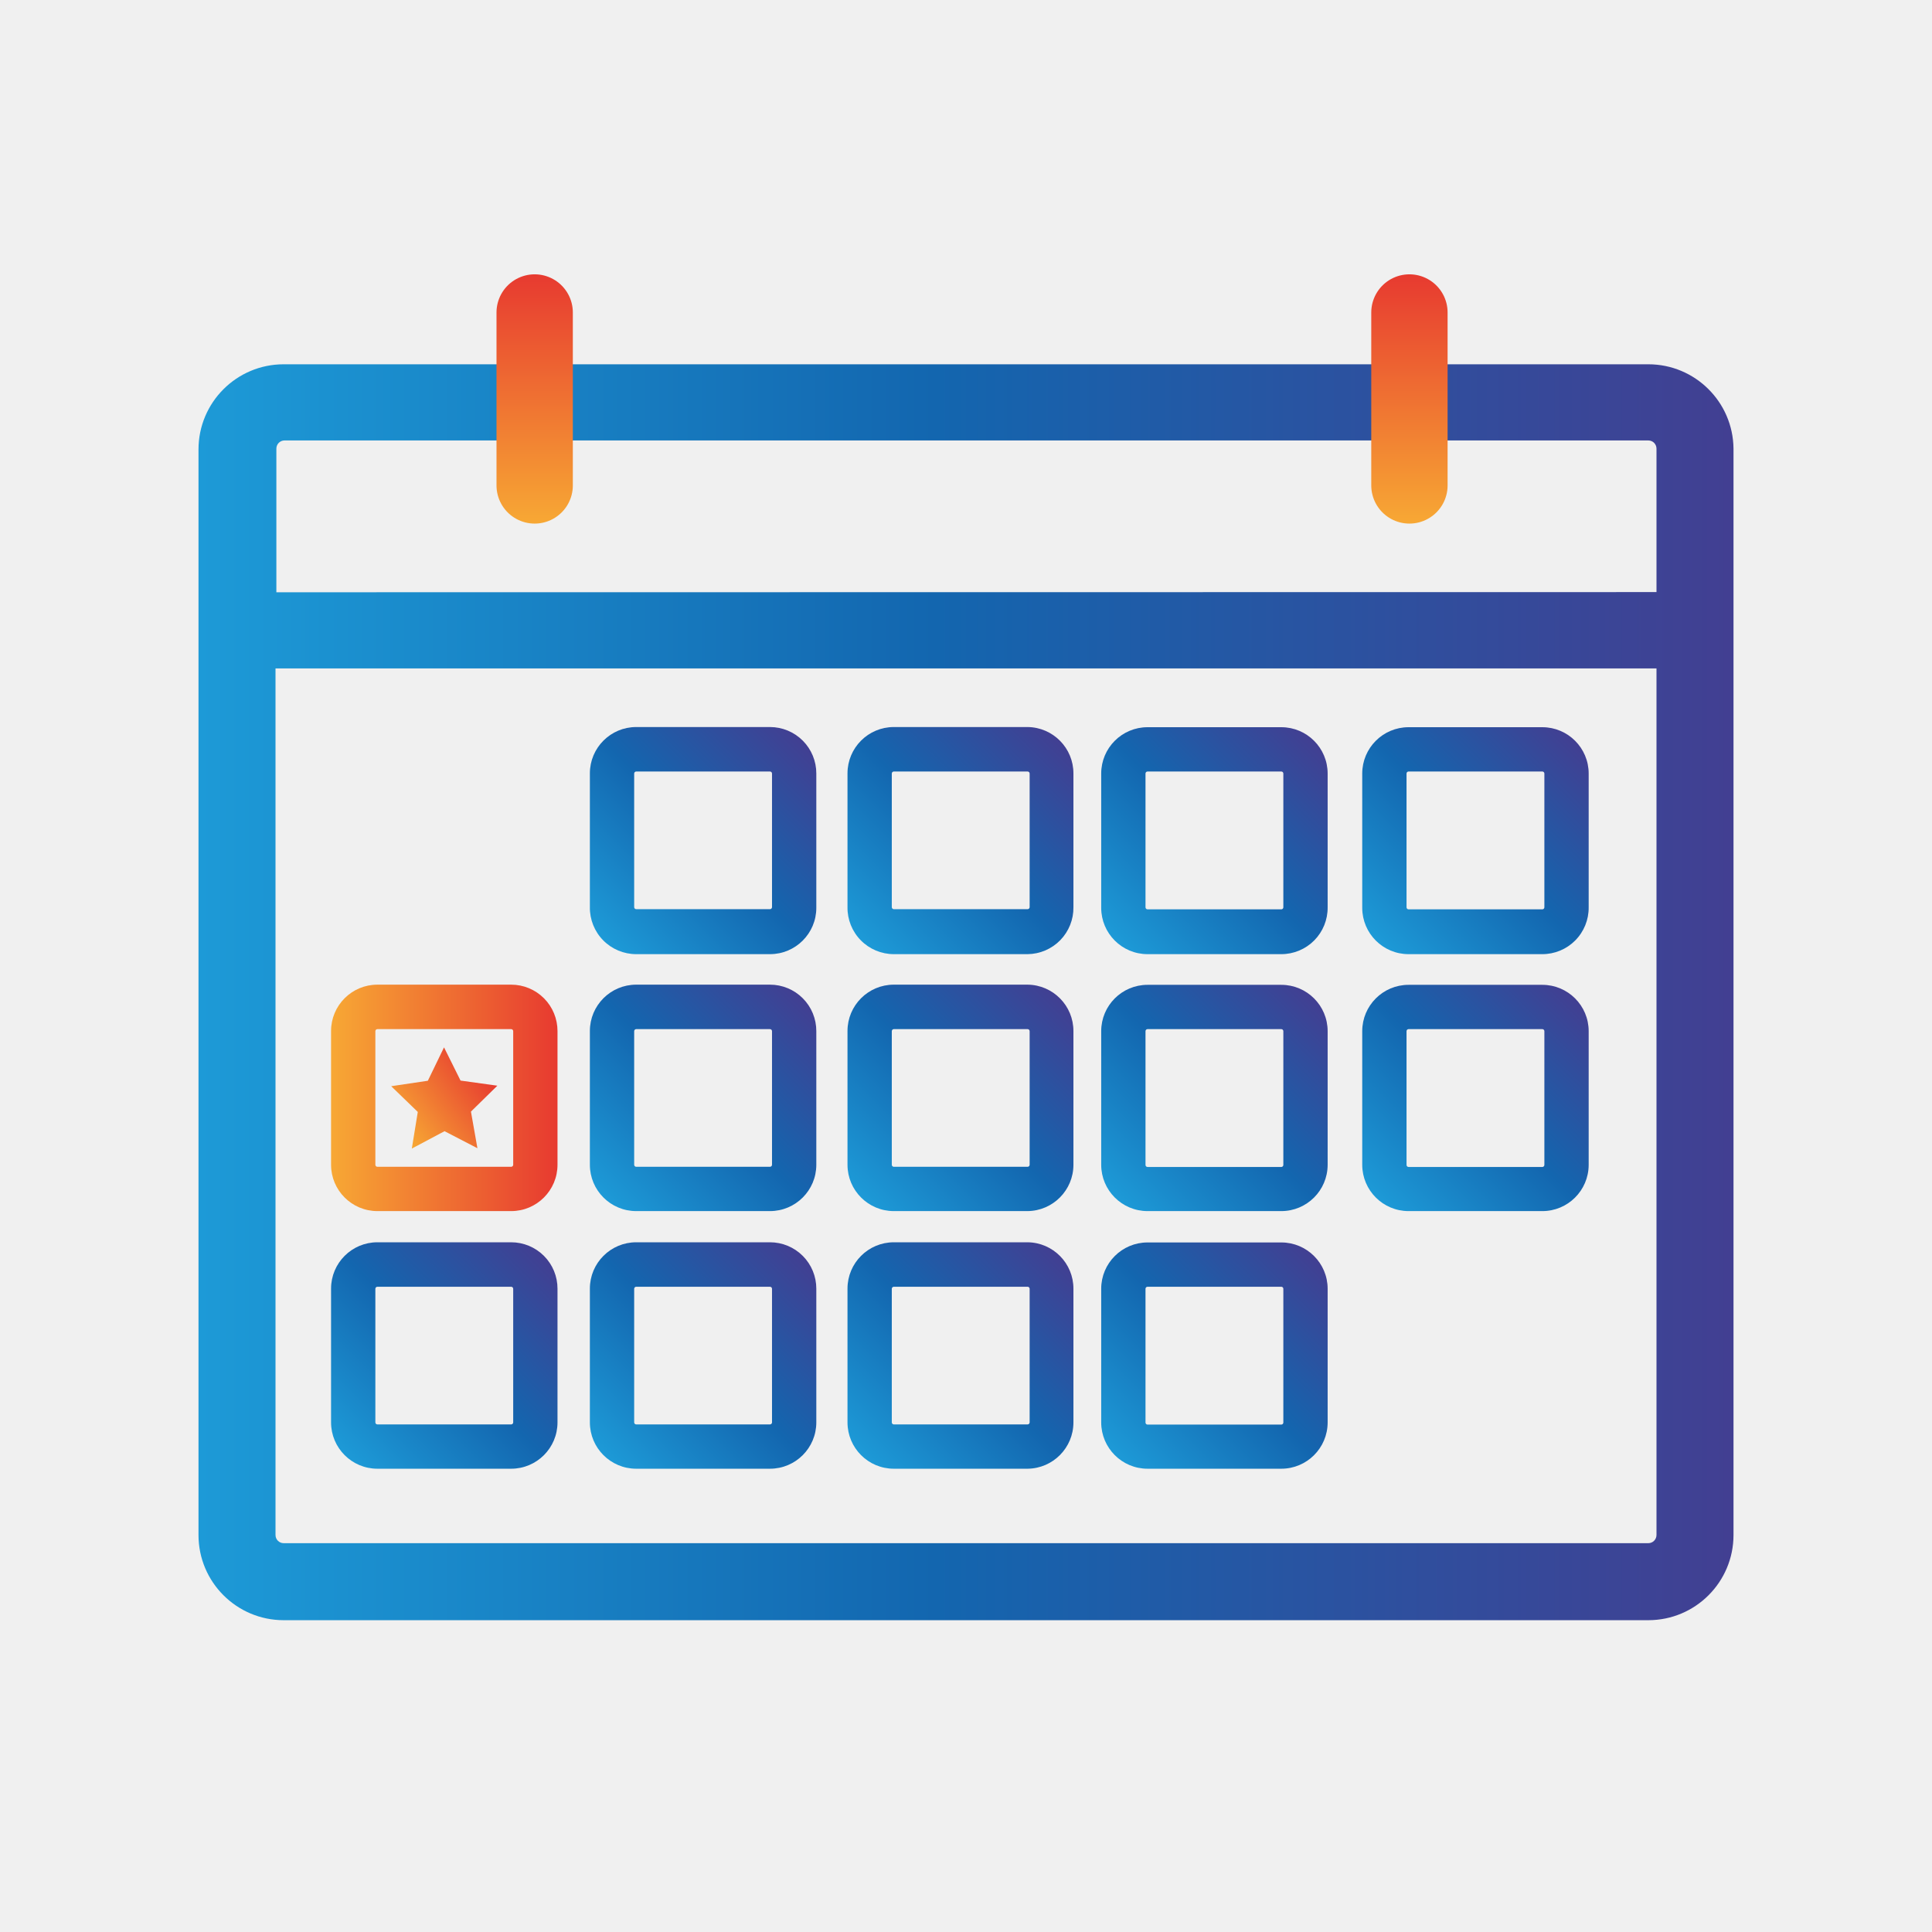
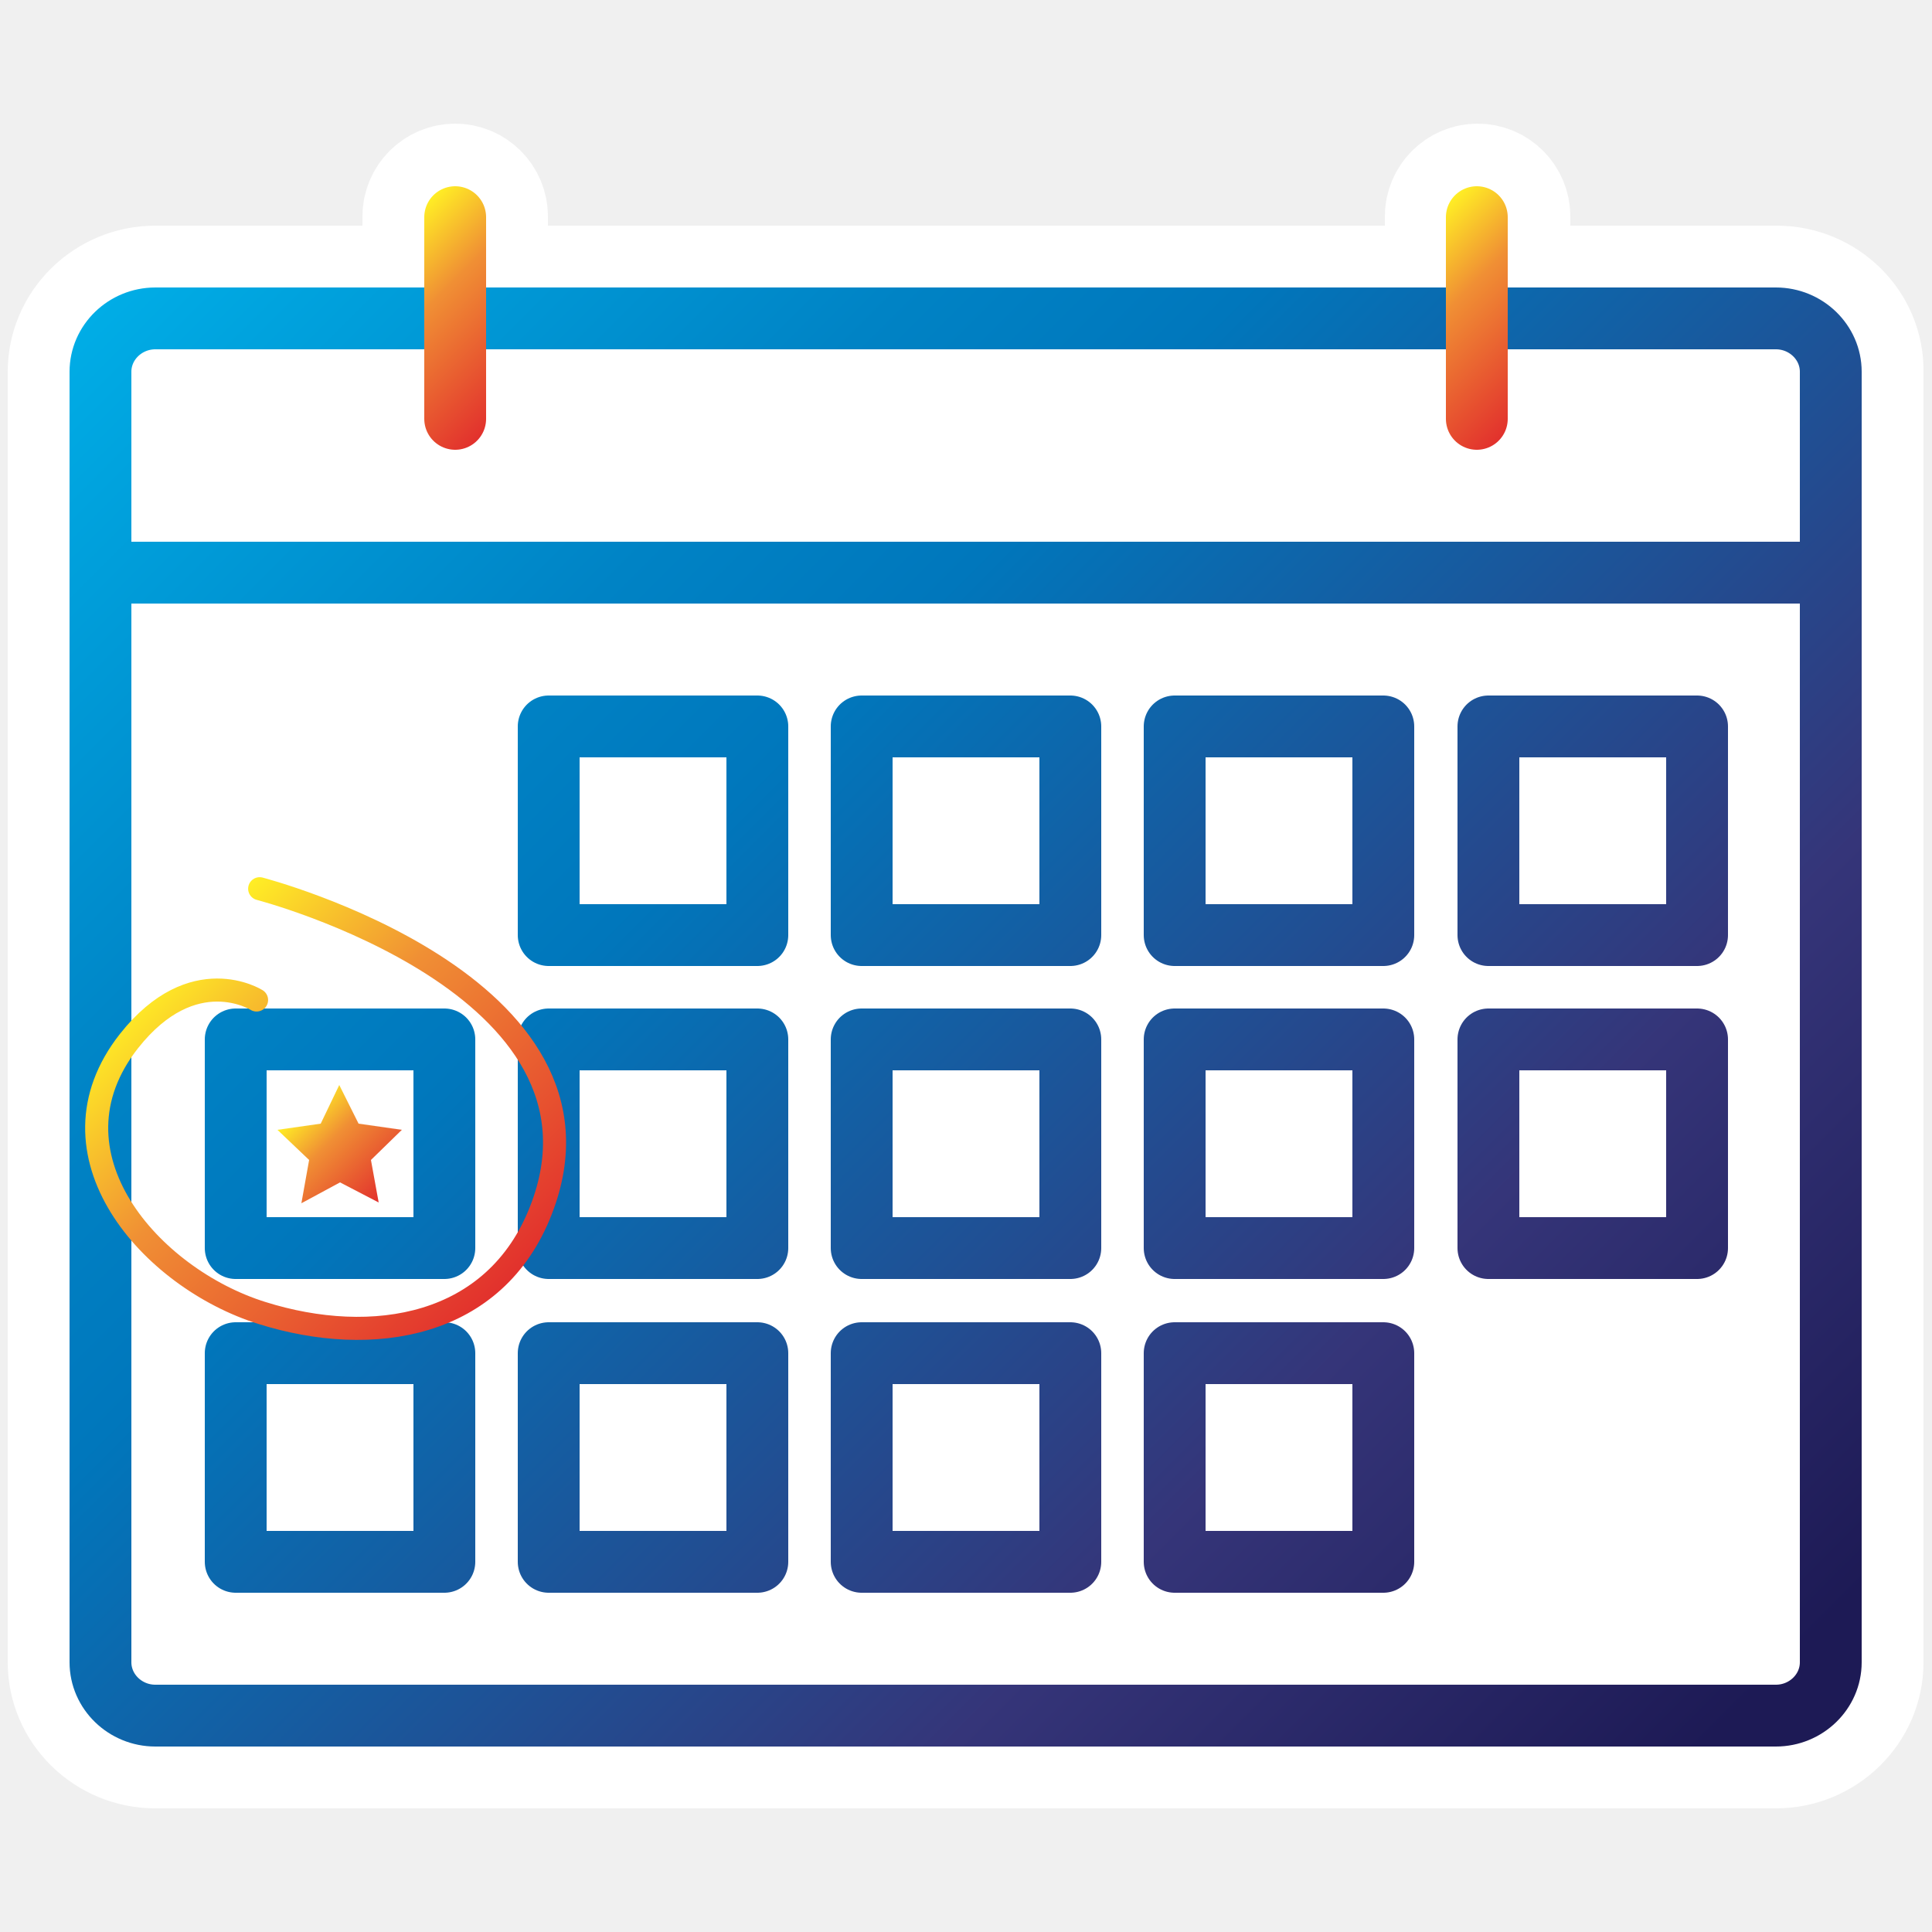
- <svg xmlns="http://www.w3.org/2000/svg" xmlns:xlink="http://www.w3.org/1999/xlink" id="Layer_1" data-name="Layer 1" viewBox="0 0 113.39 113.39">
-   <defs>
-     <style>.cls-1{fill:url(#linear-gradient);}.cls-2,.cls-3{fill:none;stroke-linecap:round;stroke-miterlimit:10;stroke-width:4.48px;}.cls-2{stroke:url(#New_Gradient_Swatch_copy);}.cls-3{stroke:url(#New_Gradient_Swatch_copy-2);}.cls-4{fill:url(#New_Gradient_Swatch_copy_5);}.cls-5{fill:url(#New_Gradient_Swatch_copy_5-2);}.cls-6{fill:url(#New_Gradient_Swatch_copy_5-3);}.cls-7{fill:url(#New_Gradient_Swatch_copy_5-4);}.cls-8{fill:url(#New_Gradient_Swatch_copy_5-5);}.cls-9{fill:url(#New_Gradient_Swatch_copy_5-6);}.cls-10{fill:url(#New_Gradient_Swatch_copy_5-7);}.cls-11{fill:url(#New_Gradient_Swatch_copy-3);}.cls-12{fill:url(#New_Gradient_Swatch_copy_5-8);}.cls-13{fill:url(#New_Gradient_Swatch_copy_5-9);}.cls-14{fill:url(#New_Gradient_Swatch_copy_5-10);}.cls-15{fill:url(#New_Gradient_Swatch_copy_5-11);}.cls-16{fill:url(#New_Gradient_Swatch_copy_5-12);}.cls-17{fill:url(#New_Gradient_Swatch_copy-4);}</style>
-     <linearGradient id="linear-gradient" x1="11.69" y1="58.21" x2="101.69" y2="58.21" gradientUnits="userSpaceOnUse">
-       <stop offset="0" stop-color="#1d9ad7" />
-       <stop offset="0.48" stop-color="#1366af" />
-       <stop offset="1" stop-color="#423f92" />
+ <svg xmlns="http://www.w3.org/2000/svg" version="1.1" x="0px" y="0px" viewBox="0 0 250 250" style="enable-background:new 0 0 250 250;" xml:space="preserve">
+   <style type="text/css">
+ 	.st0{fill:#FFFFFF;stroke:#FFFFFF;stroke-width:16;stroke-miterlimit:10;}
+ 	.st1{fill:none;stroke:url(#SVGID_1_);stroke-width:8;stroke-linecap:round;stroke-linejoin:round;stroke-miterlimit:10;}
+ 	.st2{fill:none;stroke:url(#SVGID_2_);stroke-width:8;stroke-linecap:round;stroke-miterlimit:10;}
+ 	.st3{fill:none;stroke:url(#SVGID_3_);stroke-width:8;stroke-linecap:round;stroke-miterlimit:10;}
+ 	.st4{fill:url(#SVGID_4_);}
+ 	.st5{fill:none;stroke:url(#SVGID_5_);stroke-width:2.983;stroke-linecap:round;stroke-miterlimit:10;}
+ </style>
+   <g id="White">
+     <path class="st0" d="M229.9,37.2h-34.7v-9.2c0-2.2-1.8-4-4-4s-4,1.8-4,4v9.2H62.9v-9.2c0-2.2-1.8-4-4-4s-4,1.8-4,4v9.2H20.1   C14,37.2,9,42.1,9,48.1v167c0,6,5,10.9,11.1,10.9h209.7c6.1,0,11.1-4.9,11.1-10.9v-167C241,42.1,236,37.2,229.9,37.2z" />
+   </g>
+   <g id="Blue_1_">
+     <linearGradient id="SVGID_1_" gradientUnits="userSpaceOnUse" x1="23.05" y1="29.625" x2="226.95" y2="233.526">
+       <stop offset="0" style="stop-color:#00ADE6" />
+       <stop offset="5.543736e-02" style="stop-color:#00A3DE" />
+       <stop offset="0.25" style="stop-color:#0083C5" />
+       <stop offset="0.358" style="stop-color:#0077BC" />
+       <stop offset="0.726" style="stop-color:#353579" />
+       <stop offset="0.966" style="stop-color:#1D1A55" />
    </linearGradient>
-     <linearGradient id="New_Gradient_Swatch_copy" x1="31.38" y1="30.73" x2="31.38" y2="16.1" gradientUnits="userSpaceOnUse">
-       <stop offset="0" stop-color="#f7a834" />
-       <stop offset="1" stop-color="#e73a30" />
+     <path class="st1" d="M126.1,41.2H20.1c-3.9,0-7.1,3.1-7.1,6.9v167c0,3.8,3.2,6.9,7.1,6.9h209.7c3.9,0,7.1-3.1,7.1-6.9v-167   c0-3.8-3.2-6.9-7.1-6.9H126.1 M14,74.1h222 M57.5,161.5h-27v-27h27V161.5z M57.5,202.1h-27v-27h27V202.1z M98,121H71V94h27V121z    M98,161.5H71v-27h27V161.5z M98,202.1H71v-27h27V202.1z M138.5,121h-27V94h27V121z M138.5,161.5h-27v-27h27V161.5z M138.5,202.1   h-27v-27h27V202.1z M179,121h-27V94h27V121z M179,161.5h-27v-27h27V161.5z M179,202.1h-27v-27h27V202.1z M219.6,121h-27V94h27V121z    M219.6,161.5h-27v-27h27V161.5z" />
+   </g>
+   <g id="Orange">
+     <linearGradient id="SVGID_2_" gradientUnits="userSpaceOnUse" x1="49.499" y1="31.761" x2="68.23" y2="50.492">
+       <stop offset="0" style="stop-color:#FFEE25" />
+       <stop offset="0.371" style="stop-color:#F08F34" />
+       <stop offset="1" style="stop-color:#E2312D" />
    </linearGradient>
-     <linearGradient id="New_Gradient_Swatch_copy-2" x1="82.72" y1="30.73" x2="82.72" y2="16.1" xlink:href="#New_Gradient_Swatch_copy" />
-     <linearGradient id="New_Gradient_Swatch_copy_5" x1="65.43" y1="55.16" x2="77.12" y2="43.47" gradientUnits="userSpaceOnUse">
-       <stop offset="0" stop-color="#1d9ad7" />
-       <stop offset="0.5" stop-color="#1366af" />
-       <stop offset="1" stop-color="#423f92" />
+     <line class="st2" x1="58.9" y1="28.1" x2="58.9" y2="54.2" />
+     <linearGradient id="SVGID_3_" gradientUnits="userSpaceOnUse" x1="181.77" y1="31.761" x2="200.501" y2="50.492">
+       <stop offset="0" style="stop-color:#FFEE25" />
+       <stop offset="0.371" style="stop-color:#F08F34" />
+       <stop offset="1" style="stop-color:#E2312D" />
    </linearGradient>
-     <linearGradient id="New_Gradient_Swatch_copy_5-2" x1="65.43" y1="70.28" x2="77.12" y2="58.59" xlink:href="#New_Gradient_Swatch_copy_5" />
-     <linearGradient id="New_Gradient_Swatch_copy_5-3" x1="65.43" y1="85.4" x2="77.12" y2="73.71" xlink:href="#New_Gradient_Swatch_copy_5" />
-     <linearGradient id="New_Gradient_Swatch_copy_5-4" x1="80.74" y1="55.16" x2="92.43" y2="43.47" xlink:href="#New_Gradient_Swatch_copy_5" />
-     <linearGradient id="New_Gradient_Swatch_copy_5-5" x1="80.74" y1="70.28" x2="92.43" y2="58.59" xlink:href="#New_Gradient_Swatch_copy_5" />
-     <linearGradient id="New_Gradient_Swatch_copy_5-6" x1="35.42" y1="55.16" x2="47.11" y2="43.47" xlink:href="#New_Gradient_Swatch_copy_5" />
-     <linearGradient id="New_Gradient_Swatch_copy_5-7" x1="50.54" y1="55.16" x2="62.23" y2="43.47" xlink:href="#New_Gradient_Swatch_copy_5" />
-     <linearGradient id="New_Gradient_Swatch_copy-3" x1="19.43" y1="64.44" x2="32.72" y2="64.44" xlink:href="#New_Gradient_Swatch_copy" />
-     <linearGradient id="New_Gradient_Swatch_copy_5-8" x1="35.42" y1="70.28" x2="47.11" y2="58.59" xlink:href="#New_Gradient_Swatch_copy_5" />
-     <linearGradient id="New_Gradient_Swatch_copy_5-9" x1="50.54" y1="70.28" x2="62.23" y2="58.59" xlink:href="#New_Gradient_Swatch_copy_5" />
-     <linearGradient id="New_Gradient_Swatch_copy_5-10" x1="20.23" y1="85.4" x2="31.92" y2="73.71" xlink:href="#New_Gradient_Swatch_copy_5" />
-     <linearGradient id="New_Gradient_Swatch_copy_5-11" x1="35.42" y1="85.4" x2="47.11" y2="73.71" xlink:href="#New_Gradient_Swatch_copy_5" />
-     <linearGradient id="New_Gradient_Swatch_copy_5-12" x1="50.54" y1="85.4" x2="62.23" y2="73.71" xlink:href="#New_Gradient_Swatch_copy_5" />
-     <linearGradient id="New_Gradient_Swatch_copy-4" x1="239.85" y1="-592.11" x2="246.08" y2="-592.11" gradientTransform="translate(181.04 686.02) rotate(-36.3)" xlink:href="#New_Gradient_Swatch_copy" />
-   </defs>
-   <path class="cls-1" d="M96.74,21.38H16.65a5,5,0,0,0-5,5V90.09a5,5,0,0,0,5,5H96.74a5,5,0,0,0,5-5V26.33A5,5,0,0,0,96.74,21.38Zm.48,13.38h-81m0,0V26.33a.48.48,0,0,1,.48-.48H96.74a.48.48,0,0,1,.48.48v8.42m-81,4.48h81V90.09a.48.48,0,0,1-.48.48H16.65a.48.48,0,0,1-.48-.48V39.23" />
-   <line class="cls-2" x1="31.38" y1="18.34" x2="31.38" y2="28.49" />
-   <line class="cls-3" x1="82.72" y1="18.34" x2="82.72" y2="28.49" />
-   <path class="cls-4" d="M75.2,56H67.35a2.72,2.72,0,0,1-2.72-2.72V45.4a2.72,2.72,0,0,1,2.72-2.72H75.2a2.72,2.72,0,0,1,2.72,2.72v7.85A2.72,2.72,0,0,1,75.2,56ZM67.35,45.28a.12.12,0,0,0-.12.12v7.85a.12.12,0,0,0,.12.12H75.2a.12.12,0,0,0,.12-.12V45.4a.12.12,0,0,0-.12-.12Z" />
-   <path class="cls-5" d="M75.2,71.08H67.35a2.72,2.72,0,0,1-2.72-2.72V60.52a2.72,2.72,0,0,1,2.72-2.72H75.2a2.72,2.72,0,0,1,2.72,2.72v7.85A2.72,2.72,0,0,1,75.2,71.08ZM67.35,60.4a.12.12,0,0,0-.12.12v7.85a.12.12,0,0,0,.12.12H75.2a.12.12,0,0,0,.12-.12V60.52a.12.12,0,0,0-.12-.12Z" />
-   <path class="cls-6" d="M75.2,86.2H67.35a2.72,2.72,0,0,1-2.72-2.72V75.64a2.72,2.72,0,0,1,2.72-2.72H75.2a2.72,2.72,0,0,1,2.72,2.72v7.85A2.72,2.72,0,0,1,75.2,86.2ZM67.35,75.52a.12.12,0,0,0-.12.12v7.85a.12.12,0,0,0,.12.12H75.2a.12.12,0,0,0,.12-.12V75.64a.12.12,0,0,0-.12-.12Z" />
-   <path class="cls-7" d="M90.51,56H82.67a2.72,2.72,0,0,1-2.72-2.72V45.4a2.72,2.72,0,0,1,2.72-2.72h7.85a2.72,2.72,0,0,1,2.72,2.72v7.85A2.72,2.72,0,0,1,90.51,56ZM82.67,45.28a.12.12,0,0,0-.12.12v7.85a.12.12,0,0,0,.12.12h7.85a.12.12,0,0,0,.12-.12V45.4a.12.12,0,0,0-.12-.12Z" />
-   <path class="cls-8" d="M90.51,71.08H82.67a2.72,2.72,0,0,1-2.72-2.72V60.52a2.72,2.72,0,0,1,2.72-2.72h7.85a2.72,2.72,0,0,1,2.72,2.72v7.85A2.72,2.72,0,0,1,90.51,71.08ZM82.67,60.4a.12.12,0,0,0-.12.12v7.85a.12.12,0,0,0,.12.12h7.85a.12.12,0,0,0,.12-.12V60.52a.12.12,0,0,0-.12-.12Z" />
-   <path class="cls-9" d="M45.19,42.67H37.34a2.72,2.72,0,0,0-2.72,2.72v7.85A2.72,2.72,0,0,0,37.34,56h7.85a2.72,2.72,0,0,0,2.72-2.72V45.4A2.72,2.72,0,0,0,45.19,42.67Zm.12,10.57a.12.12,0,0,1-.12.12H37.34a.12.12,0,0,1-.12-.12V45.4a.12.12,0,0,1,.12-.12h7.85a.12.12,0,0,1,.12.12Z" />
-   <path class="cls-10" d="M60.31,42.67H52.46a2.72,2.72,0,0,0-2.72,2.72v7.85A2.72,2.72,0,0,0,52.46,56h7.85A2.72,2.72,0,0,0,63,53.24V45.4A2.72,2.72,0,0,0,60.31,42.67Zm.12,10.57a.12.12,0,0,1-.12.12H52.46a.12.12,0,0,1-.12-.12V45.4a.12.12,0,0,1,.12-.12h7.85a.12.12,0,0,1,.12.12Z" />
-   <path class="cls-11" d="M30,57.79H22.15a2.72,2.72,0,0,0-2.72,2.72v7.85a2.72,2.72,0,0,0,2.72,2.72H30a2.72,2.72,0,0,0,2.72-2.72V60.52A2.72,2.72,0,0,0,30,57.79Zm.12,10.57a.12.12,0,0,1-.12.12H22.15a.12.12,0,0,1-.12-.12V60.52a.12.12,0,0,1,.12-.12H30a.12.12,0,0,1,.12.12Z" />
-   <path class="cls-12" d="M45.19,57.79H37.34a2.72,2.72,0,0,0-2.72,2.72v7.85a2.72,2.72,0,0,0,2.72,2.72h7.85a2.72,2.72,0,0,0,2.72-2.72V60.52A2.72,2.72,0,0,0,45.19,57.79Zm.12,10.57a.12.12,0,0,1-.12.12H37.34a.12.12,0,0,1-.12-.12V60.52a.12.12,0,0,1,.12-.12h7.85a.12.12,0,0,1,.12.12Z" />
-   <path class="cls-13" d="M60.31,57.79H52.46a2.72,2.72,0,0,0-2.72,2.72v7.85a2.72,2.72,0,0,0,2.72,2.72h7.85A2.72,2.72,0,0,0,63,68.36V60.52A2.72,2.72,0,0,0,60.31,57.79Zm.12,10.57a.12.12,0,0,1-.12.12H52.46a.12.12,0,0,1-.12-.12V60.52a.12.12,0,0,1,.12-.12h7.85a.12.12,0,0,1,.12.12Z" />
-   <path class="cls-14" d="M30,72.91H22.15a2.72,2.72,0,0,0-2.72,2.72v7.85a2.72,2.72,0,0,0,2.72,2.72H30a2.72,2.72,0,0,0,2.72-2.72V75.64A2.72,2.72,0,0,0,30,72.91Zm.12,10.57a.12.12,0,0,1-.12.12H22.15a.12.12,0,0,1-.12-.12V75.64a.12.12,0,0,1,.12-.12H30a.12.12,0,0,1,.12.12Z" />
-   <path class="cls-15" d="M45.19,72.91H37.34a2.72,2.72,0,0,0-2.72,2.72v7.85a2.72,2.72,0,0,0,2.72,2.72h7.85a2.72,2.72,0,0,0,2.72-2.72V75.64A2.72,2.72,0,0,0,45.19,72.91Zm.12,10.57a.12.12,0,0,1-.12.12H37.34a.12.12,0,0,1-.12-.12V75.64a.12.12,0,0,1,.12-.12h7.85a.12.12,0,0,1,.12.12Z" />
-   <path class="cls-16" d="M60.31,72.91H52.46a2.72,2.72,0,0,0-2.72,2.72v7.85a2.72,2.72,0,0,0,2.72,2.72h7.85A2.72,2.72,0,0,0,63,83.48V75.64A2.72,2.72,0,0,0,60.31,72.91Zm.12,10.57a.12.12,0,0,1-.12.12H52.46a.12.12,0,0,1-.12-.12V75.64a.12.12,0,0,1,.12-.12h7.85a.12.12,0,0,1,.12.12Z" />
-   <polygon class="cls-17" points="25.11 63.43 26.06 61.47 27.03 63.42 29.19 63.72 27.64 65.24 28.02 67.39 26.09 66.39 24.17 67.41 24.52 65.26 22.96 63.75 25.11 63.43" />
+     <line class="st3" x1="191.1" y1="28.1" x2="191.1" y2="54.2" />
+     <linearGradient id="SVGID_4_" gradientUnits="userSpaceOnUse" x1="298.511" y1="-971.146" x2="300.907" y2="-955.477" gradientTransform="matrix(0.8059 -0.5921 0.5921 0.8059 372.8145 1103.155)">
+       <stop offset="0" style="stop-color:#FFEE25" />
+       <stop offset="0.371" style="stop-color:#F08F34" />
+       <stop offset="1" style="stop-color:#E2312D" />
+     </linearGradient>
+     <polygon class="st4" points="41.5,145.4 43.9,140.4 46.4,145.4 52,146.2 48,150.1 49,155.6 44,153 39,155.7 40,150.1 35.9,146.2     " />
+     <linearGradient id="SVGID_5_" gradientUnits="userSpaceOnUse" x1="21.113" y1="125.395" x2="63.74" y2="168.022">
+       <stop offset="0" style="stop-color:#FFEE25" />
+       <stop offset="0.371" style="stop-color:#F08F34" />
+       <stop offset="1" style="stop-color:#E2312D" />
+     </linearGradient>
+     <path class="st5" d="M33.6,115c0,0,47.8,12.4,36.4,41.6c-5.9,15.2-21.8,17.8-36.1,13.3c-14.4-4.5-28.7-20.6-17.2-35.2   c8.3-10.5,16.5-5.3,16.5-5.3" />
+   </g>
</svg>
